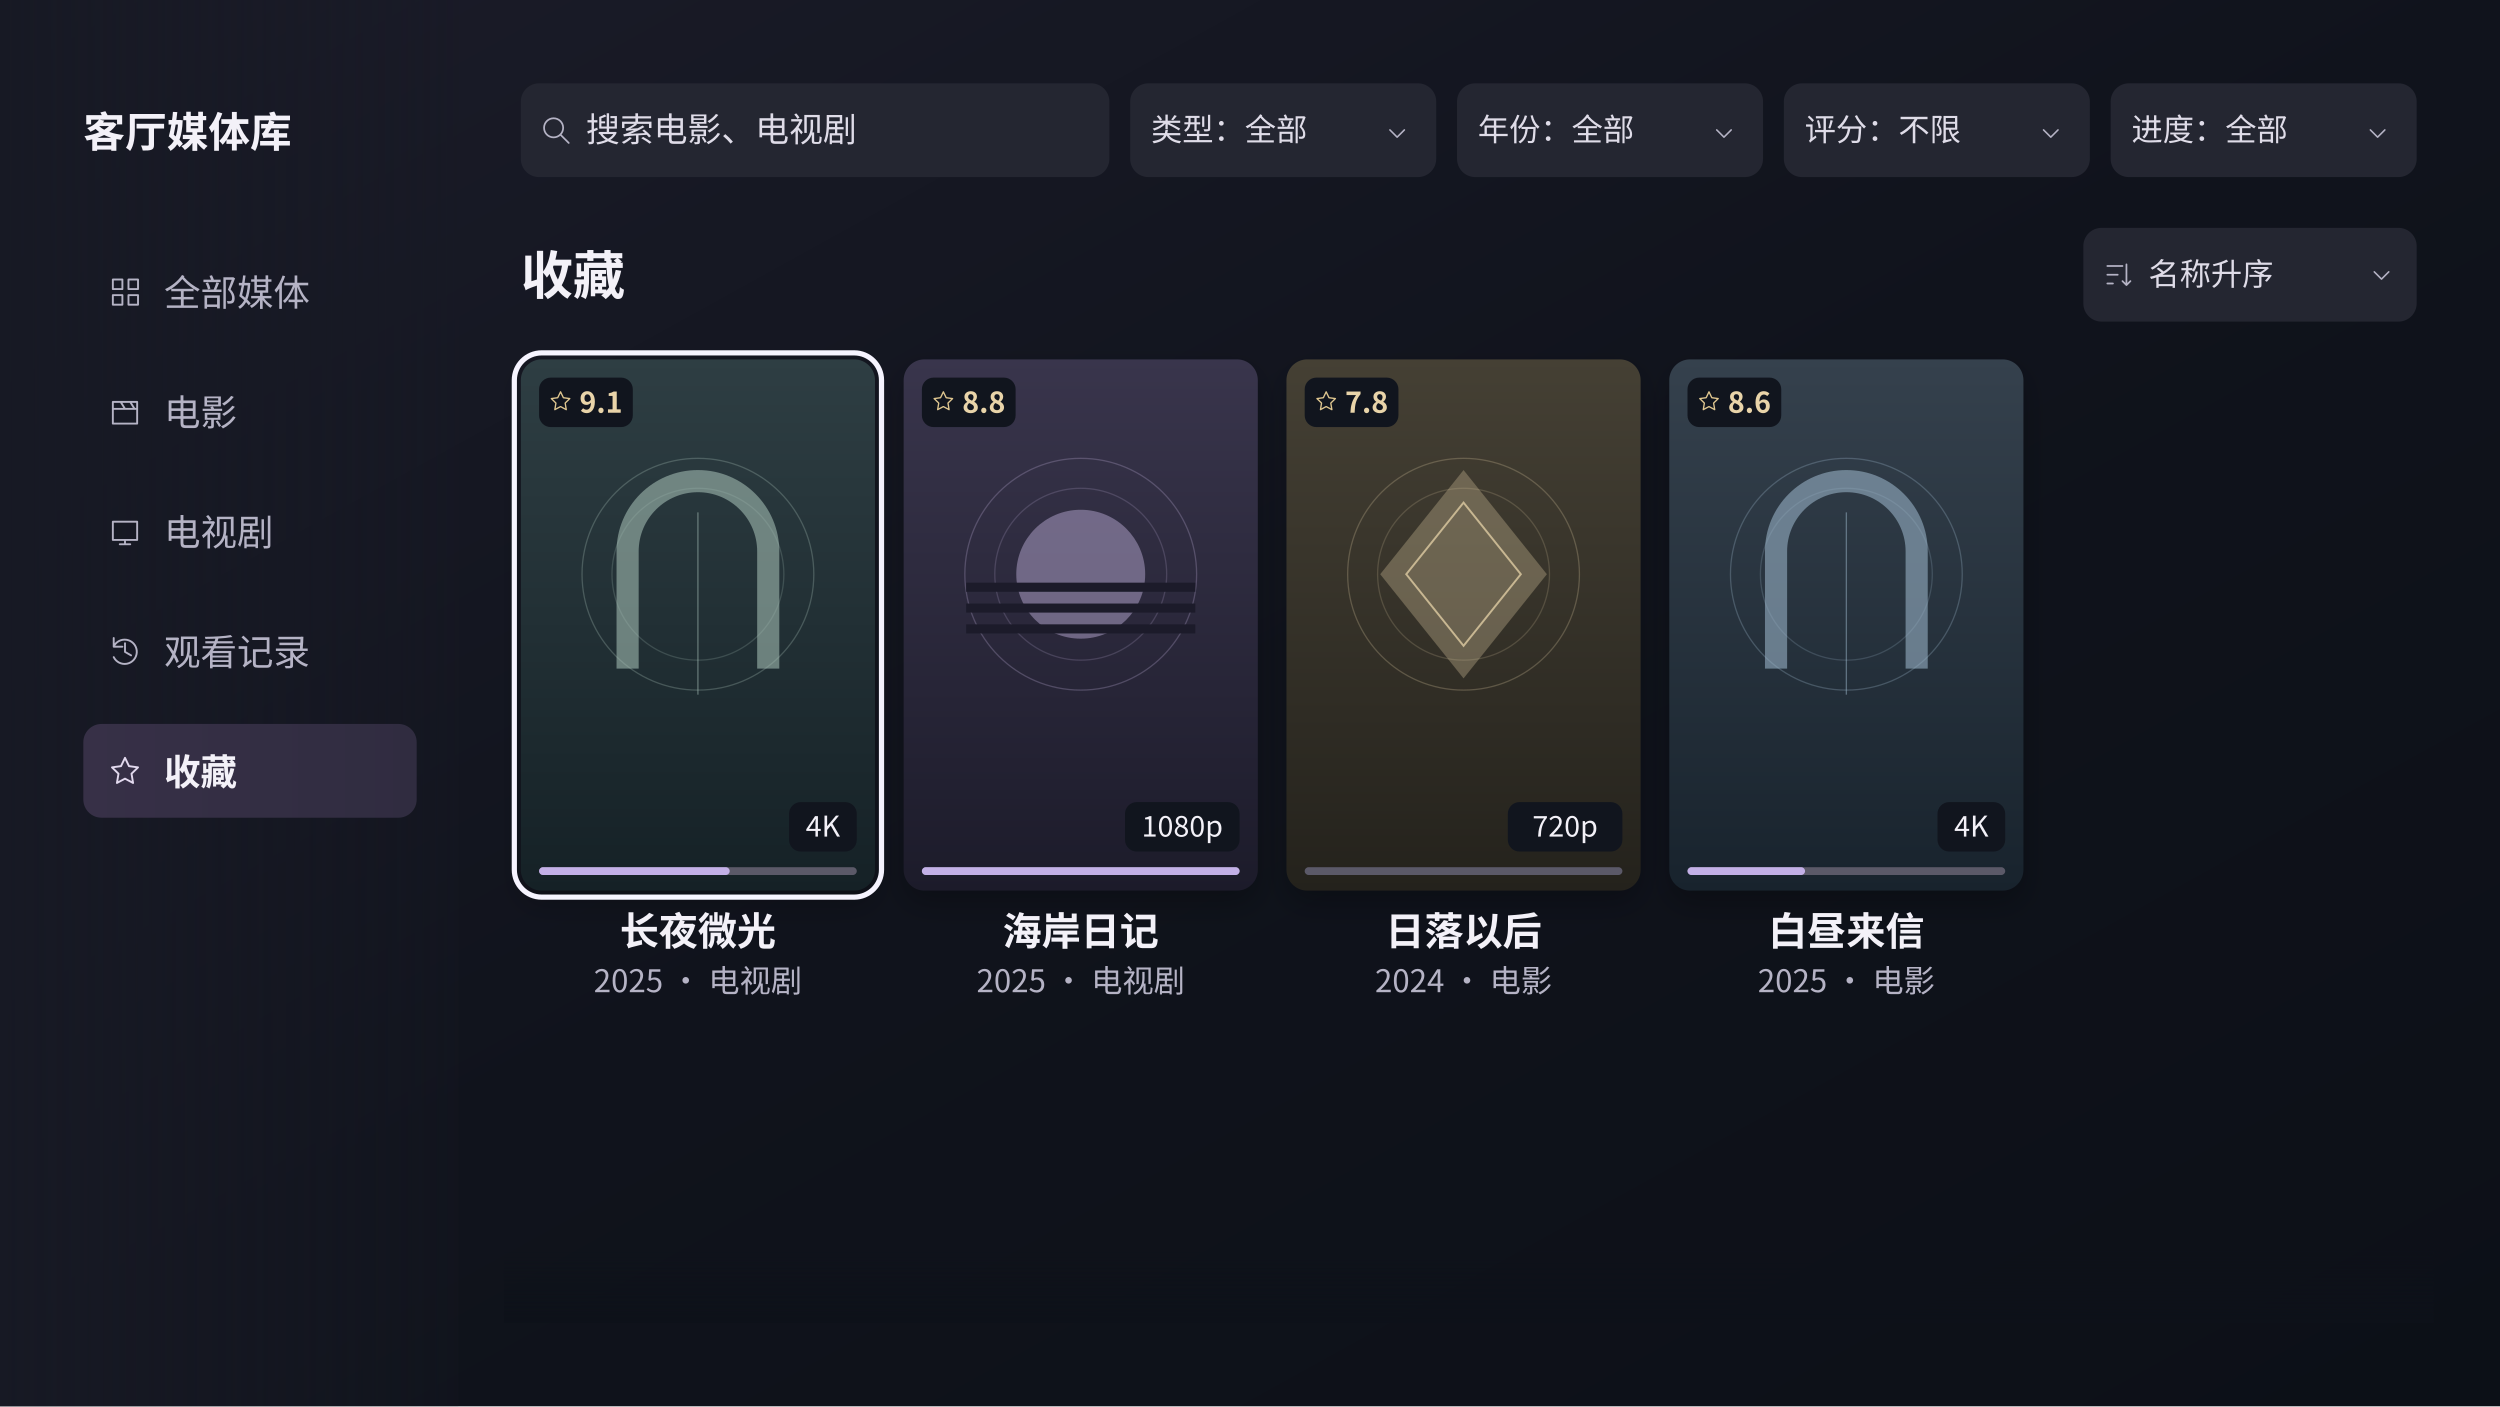
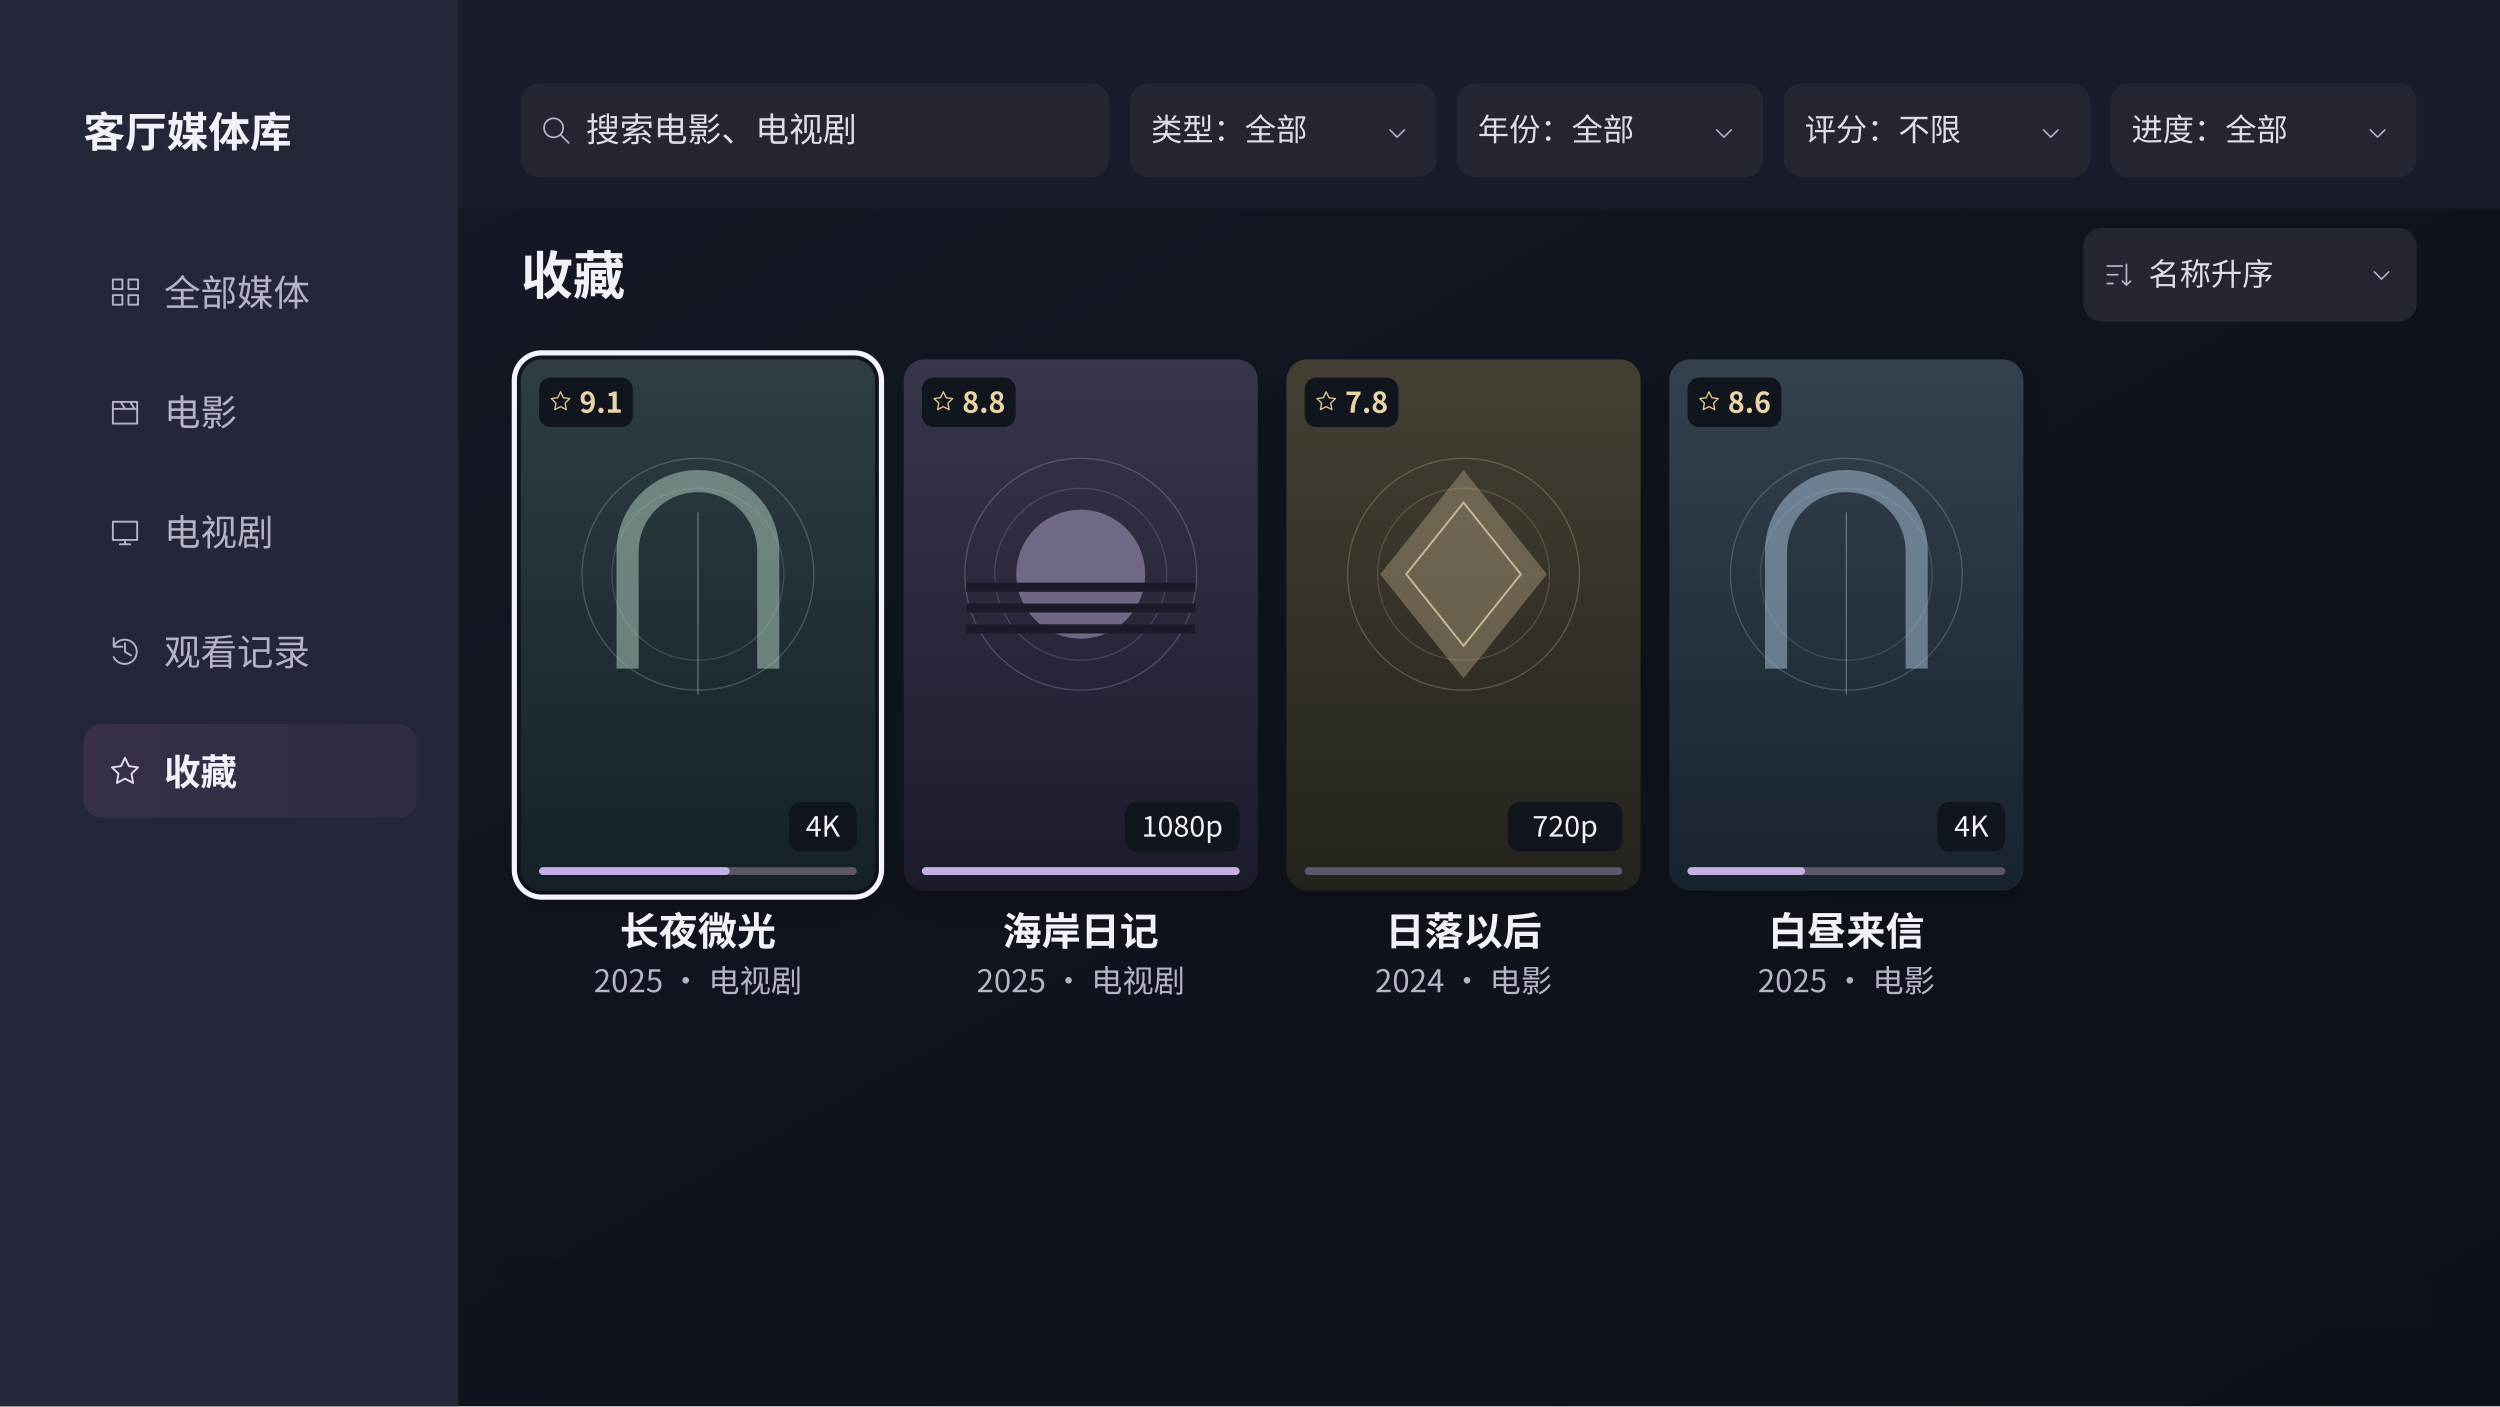
<svg xmlns="http://www.w3.org/2000/svg" width="3840" height="2160" viewBox="0 0 3840 2160" role="img" aria-labelledby="title desc">
  <defs>
    <linearGradient id="background" x2="1" y2="1">
-       <stop stop-color="#1b1c29" />
-       <stop offset=".5" stop-color="#10131c" />
+       <stop stop-color="#171b28" />
+       <stop offset=".5" stop-color="#10141e" />
      <stop offset="1" stop-color="#0c1017" />
    </linearGradient>
    <linearGradient id="sidebar" x2="1" y2="0">
-       <stop stop-color="#171924" />
-       <stop offset="1" stop-color="#171924" stop-opacity=".2" />
+       <stop stop-color="#232738" />
+       <stop offset="1" stop-color="#232738" />
    </linearGradient>
    <linearGradient id="selection">
      <stop stop-color="#373047" />
      <stop offset="1" stop-color="#302c40" />
    </linearGradient>
    <linearGradient id="bottom-fade" x2="0" y2="1">
      <stop stop-color="#0d1119" stop-opacity="0" />
      <stop offset="1" stop-color="#0d1119" />
    </linearGradient>
    <filter id="card-shadow" x="-15%" y="-10%" width="130%" height="130%" color-interpolation-filters="sRGB">
      <feGaussianBlur in="SourceAlpha" stdDeviation="22" />
      <feOffset dx="0" dy="20" />
      <feComponentTransfer>
        <feFuncA type="linear" slope=".24" />
      </feComponentTransfer>
      <feMerge>
        <feMergeNode />
        <feMergeNode in="SourceGraphic" />
      </feMerge>
    </filter>
    <clipPath id="grid-viewport">
      <rect x="774" y="526" width="2964" height="1506" />
    </clipPath>
  </defs>
  <rect width="3840" height="2160" fill="url(#background)" />
  <rect width="704" height="2160" fill="url(#sidebar)" />
+   <rect x="704" width="3136" height="320" fill="#191d2b" />
  <g font-family="Noto Sans CJK SC, sans-serif">
    <text x="128" y="226" font-size="64" fill="#f3f1f8" font-weight="600" text-anchor="start">客厅媒体库</text>
    <g data-role="sidebar-entry" data-focused="false">
      <g transform="translate(168 424) scale(1.333333)">
        <path d="M4 4h11v11H4zM22 4h11v11H22zM4 22h11v11H4zM22 22h11v11H22z" fill="none" stroke="#b5b3c5" stroke-width="2.2" stroke-linecap="round" stroke-linejoin="round" />
      </g>
      <text x="252" y="470" font-size="56" fill="#b5b3c5" font-weight="400" text-anchor="start">全部媒体</text>
    </g>
    <g data-role="sidebar-entry" data-focused="false">
      <g transform="translate(168 608) scale(1.333333)">
        <path d="M4 7h28v25H4zM4 15h28M13 7l5 8M24 7l5 8" fill="none" stroke="#b5b3c5" stroke-width="2.2" stroke-linecap="round" stroke-linejoin="round" />
      </g>
      <text x="252" y="654" font-size="56" fill="#b5b3c5" font-weight="400" text-anchor="start">电影</text>
    </g>
    <g data-role="sidebar-entry" data-focused="false">
      <g transform="translate(168 792) scale(1.333333)">
        <path d="M4 7h28v21H4zM12 33h12M18 28v5" fill="none" stroke="#b5b3c5" stroke-width="2.2" stroke-linecap="round" stroke-linejoin="round" />
      </g>
      <text x="252" y="838" font-size="56" fill="#b5b3c5" font-weight="400" text-anchor="start">电视剧</text>
    </g>
    <g data-role="sidebar-entry" data-focused="false">
      <g transform="translate(168 976) scale(1.333333)">
        <path d="M6 11a14 14 0 1 1-1 14M5 3v10h10M18 9v10l7 4" fill="none" stroke="#b5b3c5" stroke-width="2.2" stroke-linecap="round" stroke-linejoin="round" />
      </g>
      <text x="252" y="1022" font-size="56" fill="#b5b3c5" font-weight="400" text-anchor="start">观看记录</text>
    </g>
    <g data-role="sidebar-entry" data-focused="false">
      <rect x="128" y="1112" width="512" height="144" rx="28" fill="url(#selection)" stroke="none" stroke-width="2" />
      <g transform="translate(168 1160) scale(1.333333)">
        <path d="M18 3l4.6 9.6L33 14l-7.5 7.3L27.3 32L18 27l-9.3 5l1.8-10.7L3 14l10.4-1.4z" fill="none" stroke="#e3daef" stroke-width="2.2" stroke-linecap="round" stroke-linejoin="round" />
      </g>
      <text x="252" y="1206" font-size="56" fill="#f3f1f8" font-weight="600" text-anchor="start">收藏</text>
    </g>
    <g data-role="control" data-focused="false" data-disabled="false" data-label="搜索电影、电视剧" opacity="1">
      <rect x="800" y="128" width="904" height="144" rx="28" fill="#242631" stroke="none" stroke-width="2" />
      <g transform="translate(832 178.0) scale(1.222222)">
        <path d="M27 15a12 12 0 1 1-24 0a12 12 0 1 1 24 0M24 24l10 10" fill="none" stroke="#b5b3c5" stroke-width="2.2" stroke-linecap="round" stroke-linejoin="round" />
      </g>
      <text x="900" y="217.68" font-size="52" fill="#dfdce8" font-weight="500" text-anchor="start">搜索电影、电视剧</text>
    </g>
    <g data-role="control" data-focused="false" data-disabled="false" data-label="类型：全部" opacity="1">
      <rect x="1736" y="128" width="470" height="144" rx="28" fill="#242631" stroke="none" stroke-width="2" />
      <text x="1768" y="216.32" font-size="48" fill="#dfdce8" font-weight="500" text-anchor="start">类型：全部</text>
    </g>
    <g transform="translate(2126 184) scale(1.111111)">
      <path d="M8 14l10 10l10-10" fill="none" stroke="#b5b3c5" stroke-width="2.2" stroke-linecap="round" stroke-linejoin="round" />
    </g>
    <g data-role="control" data-focused="false" data-disabled="false" data-label="年份：全部" opacity="1">
      <rect x="2238" y="128" width="470" height="144" rx="28" fill="#242631" stroke="none" stroke-width="2" />
      <text x="2270" y="216.32" font-size="48" fill="#dfdce8" font-weight="500" text-anchor="start">年份：全部</text>
    </g>
    <g transform="translate(2628 184) scale(1.111111)">
      <path d="M8 14l10 10l10-10" fill="none" stroke="#b5b3c5" stroke-width="2.2" stroke-linecap="round" stroke-linejoin="round" />
    </g>
    <g data-role="control" data-focused="false" data-disabled="false" data-label="评分：不限" opacity="1">
      <rect x="2740" y="128" width="470" height="144" rx="28" fill="#242631" stroke="none" stroke-width="2" />
      <text x="2772" y="216.32" font-size="48" fill="#dfdce8" font-weight="500" text-anchor="start">评分：不限</text>
    </g>
    <g transform="translate(3130 184) scale(1.111111)">
      <path d="M8 14l10 10l10-10" fill="none" stroke="#b5b3c5" stroke-width="2.2" stroke-linecap="round" stroke-linejoin="round" />
    </g>
    <g data-role="control" data-focused="false" data-disabled="false" data-label="进度：全部" opacity="1">
      <rect x="3242" y="128" width="470" height="144" rx="28" fill="#242631" stroke="none" stroke-width="2" />
      <text x="3274" y="216.32" font-size="48" fill="#dfdce8" font-weight="500" text-anchor="start">进度：全部</text>
    </g>
    <g transform="translate(3632 184) scale(1.111111)">
      <path d="M8 14l10 10l10-10" fill="none" stroke="#b5b3c5" stroke-width="2.2" stroke-linecap="round" stroke-linejoin="round" />
    </g>
    <text x="800" y="452" font-size="80" fill="#f3f1f8" font-weight="650" text-anchor="start">收藏</text>
    <g data-role="control" data-focused="false" data-disabled="false" data-label="名称升序" opacity="1">
      <rect x="3200" y="350" width="512" height="144" rx="28" fill="#242631" stroke="none" stroke-width="2" />
      <g transform="translate(3232 400.0) scale(1.222222)">
        <path d="M4 7h19M4 18h13M4 29h7M28 5v26M23 26l5 5l5-5" fill="none" stroke="#b5b3c5" stroke-width="2.2" stroke-linecap="round" stroke-linejoin="round" />
      </g>
      <text x="3300" y="438.32" font-size="48" fill="#dfdce8" font-weight="500" text-anchor="start">名称升序</text>
    </g>
    <g transform="translate(3638 402) scale(1.111111)">
      <path d="M8 14l10 10l10-10" fill="none" stroke="#b5b3c5" stroke-width="2.2" stroke-linecap="round" stroke-linejoin="round" />
    </g>
    <g clip-path="url(#grid-viewport)" data-role="focus-following-grid">
      <g data-role="media-card" data-focused="true">
        <defs>
          <linearGradient id="art-0" x2="0" y2="1">
            <stop stop-color="#2e3e43" />
            <stop offset="1" stop-color="#152126" />
          </linearGradient>
          <clipPath id="clip-0">
            <rect x="800" y="552" width="544" height="816" rx="32" fill="white" stroke="none" stroke-width="2" />
          </clipPath>
        </defs>
        <g filter="url(#card-shadow)">
          <rect x="800" y="552" width="544" height="816" rx="32" fill="url(#art-0)" stroke="none" stroke-width="2" />
        </g>
        <g clip-path="url(#clip-0)">
          <circle cx="1072" cy="882" r="178" fill="none" stroke="#a4bdb4" stroke-width="2" opacity=".3" />
          <circle cx="1072" cy="882" r="132" fill="none" stroke="#a4bdb4" stroke-width="2" opacity=".22" />
          <path d="M964 1027V847a108 108 0 0 1 216 0v180" fill="none" stroke="#a4bdb4" stroke-width="34" opacity=".58" />
          <path d="M1072 787v280" stroke="#a4bdb4" stroke-width="2" opacity=".5" />
        </g>
        <rect x="828" y="580" width="144" height="76" rx="18" fill="#11151e" stroke="none" stroke-width="2" />
        <g transform="translate(844 599) scale(0.9444444)">
          <path d="M18 3l4.6 9.6L33 14l-7.5 7.3L27.3 32L18 27l-9.3 5l1.8-10.7L3 14l10.4-1.4z" fill="none" stroke="#e0c790" stroke-width="2.2" stroke-linecap="round" stroke-linejoin="round" />
        </g>
        <text x="890" y="634" font-size="44" fill="#e9d4a9" font-weight="600" text-anchor="start">9.1</text>
        <g data-role="quality-badge">
          <rect x="1212" y="1232" width="104" height="76" rx="18" fill="#11151e" stroke="none" stroke-width="2" />
          <text x="1264.0" y="1285" font-size="44" fill="#f3f1f8" font-weight="500" text-anchor="middle">4K</text>
        </g>
        <g data-role="watch-progress" data-progress="0.6">
          <rect x="828" y="1332" width="488" height="12" rx="6" fill="#5b5968" stroke="none" stroke-width="2" />
          <rect x="828" y="1332" width="292.8" height="12" rx="6" fill="#c3b0e7" stroke="none" stroke-width="2" />
        </g>
        <rect x="790" y="542" width="564" height="836" rx="42" fill="none" stroke="#f6f4ff" stroke-width="8" />
        <g data-role="card-caption">
          <text x="1072" y="1452" font-size="60" fill="#f3f1f8" font-weight="600" text-anchor="middle">长夜微光</text>
          <text x="1072" y="1524" font-size="48" fill="#b5b3c5" font-weight="400" text-anchor="middle">2025 · 电视剧</text>
        </g>
      </g>
      <g data-role="media-card" data-focused="false">
        <defs>
          <linearGradient id="art-1" x2="0" y2="1">
            <stop stop-color="#39354c" />
            <stop offset="1" stop-color="#1c1b2a" />
          </linearGradient>
          <clipPath id="clip-1">
            <rect x="1388" y="552" width="544" height="816" rx="32" fill="white" stroke="none" stroke-width="2" />
          </clipPath>
        </defs>
        <g filter="url(#card-shadow)">
          <rect x="1388" y="552" width="544" height="816" rx="32" fill="url(#art-1)" stroke="none" stroke-width="2" />
        </g>
        <g clip-path="url(#clip-1)">
          <circle cx="1660" cy="882" r="178" fill="none" stroke="#b4a5ce" stroke-width="2" opacity=".3" />
          <circle cx="1660" cy="882" r="132" fill="none" stroke="#b4a5ce" stroke-width="2" opacity=".22" />
          <circle cx="1660" cy="882" r="99" fill="#b4a5ce" opacity=".5" />
          <path d="M1484 902h352M1484 934h352M1484 966h352" stroke="#1c1b2a" stroke-width="14" />
        </g>
        <rect x="1416" y="580" width="144" height="76" rx="18" fill="#11151e" stroke="none" stroke-width="2" />
        <g transform="translate(1432 599) scale(0.9444444)">
          <path d="M18 3l4.6 9.6L33 14l-7.5 7.3L27.3 32L18 27l-9.3 5l1.8-10.7L3 14l10.4-1.4z" fill="none" stroke="#e0c790" stroke-width="2.2" stroke-linecap="round" stroke-linejoin="round" />
        </g>
        <text x="1478" y="634" font-size="44" fill="#e9d4a9" font-weight="600" text-anchor="start">8.8</text>
        <g data-role="quality-badge">
          <rect x="1728" y="1232" width="176" height="76" rx="18" fill="#11151e" stroke="none" stroke-width="2" />
          <text x="1816.0" y="1285" font-size="44" fill="#f3f1f8" font-weight="500" text-anchor="middle">1080p</text>
        </g>
        <g data-role="watch-progress" data-progress="1">
          <rect x="1416" y="1332" width="488" height="12" rx="6" fill="#5b5968" stroke="none" stroke-width="2" />
          <rect x="1416" y="1332" width="488" height="12" rx="6" fill="#c3b0e7" stroke="none" stroke-width="2" />
        </g>
        <g data-role="card-caption">
          <text x="1660" y="1452" font-size="60" fill="#f3f1f8" font-weight="600" text-anchor="middle">海岸日记</text>
          <text x="1660" y="1524" font-size="48" fill="#b5b3c5" font-weight="400" text-anchor="middle">2025 · 电视剧</text>
        </g>
      </g>
      <g data-role="media-card" data-focused="false">
        <defs>
          <linearGradient id="art-2" x2="0" y2="1">
            <stop stop-color="#454034" />
            <stop offset="1" stop-color="#24221c" />
          </linearGradient>
          <clipPath id="clip-2">
            <rect x="1976" y="552" width="544" height="816" rx="32" fill="white" stroke="none" stroke-width="2" />
          </clipPath>
        </defs>
        <g filter="url(#card-shadow)">
          <rect x="1976" y="552" width="544" height="816" rx="32" fill="url(#art-2)" stroke="none" stroke-width="2" />
        </g>
        <g clip-path="url(#clip-2)">
          <circle cx="2248" cy="882" r="178" fill="none" stroke="#c8b792" stroke-width="2" opacity=".3" />
          <circle cx="2248" cy="882" r="132" fill="none" stroke="#c8b792" stroke-width="2" opacity=".22" />
          <path d="M2248 722l128 160l-128 160l-128-160z" fill="#c8b792" opacity=".36" />
          <path d="M2248 772l88 110l-88 110l-88-110z" fill="none" stroke="#c8b792" stroke-width="3" />
        </g>
        <rect x="2004" y="580" width="144" height="76" rx="18" fill="#11151e" stroke="none" stroke-width="2" />
        <g transform="translate(2020 599) scale(0.9444444)">
          <path d="M18 3l4.6 9.6L33 14l-7.5 7.3L27.3 32L18 27l-9.3 5l1.8-10.7L3 14l10.4-1.4z" fill="none" stroke="#e0c790" stroke-width="2.2" stroke-linecap="round" stroke-linejoin="round" />
        </g>
        <text x="2066" y="634" font-size="44" fill="#e9d4a9" font-weight="600" text-anchor="start">7.8</text>
        <g data-role="quality-badge">
          <rect x="2316" y="1232" width="176" height="76" rx="18" fill="#11151e" stroke="none" stroke-width="2" />
          <text x="2404.0" y="1285" font-size="44" fill="#f3f1f8" font-weight="500" text-anchor="middle">720p</text>
        </g>
        <g data-role="watch-progress" data-progress="0">
          <rect x="2004" y="1332" width="488" height="12" rx="6" fill="#5b5968" stroke="none" stroke-width="2" />
        </g>
        <g data-role="card-caption">
          <text x="2248" y="1452" font-size="60" fill="#f3f1f8" font-weight="600" text-anchor="middle">日落以后</text>
          <text x="2248" y="1524" font-size="48" fill="#b5b3c5" font-weight="400" text-anchor="middle">2024 · 电影</text>
        </g>
      </g>
      <g data-role="media-card" data-focused="false">
        <defs>
          <linearGradient id="art-3" x2="0" y2="1">
            <stop stop-color="#35414d" />
            <stop offset="1" stop-color="#18232d" />
          </linearGradient>
          <clipPath id="clip-3">
            <rect x="2564" y="552" width="544" height="816" rx="32" fill="white" stroke="none" stroke-width="2" />
          </clipPath>
        </defs>
        <g filter="url(#card-shadow)">
          <rect x="2564" y="552" width="544" height="816" rx="32" fill="url(#art-3)" stroke="none" stroke-width="2" />
        </g>
        <g clip-path="url(#clip-3)">
          <circle cx="2836" cy="882" r="178" fill="none" stroke="#99b4c8" stroke-width="2" opacity=".3" />
          <circle cx="2836" cy="882" r="132" fill="none" stroke="#99b4c8" stroke-width="2" opacity=".22" />
          <path d="M2728 1027V847a108 108 0 0 1 216 0v180" fill="none" stroke="#99b4c8" stroke-width="34" opacity=".58" />
          <path d="M2836 787v280" stroke="#99b4c8" stroke-width="2" opacity=".5" />
        </g>
        <rect x="2592" y="580" width="144" height="76" rx="18" fill="#11151e" stroke="none" stroke-width="2" />
        <g transform="translate(2608 599) scale(0.9444444)">
          <path d="M18 3l4.6 9.6L33 14l-7.5 7.3L27.3 32L18 27l-9.3 5l1.8-10.7L3 14l10.4-1.4z" fill="none" stroke="#e0c790" stroke-width="2.2" stroke-linecap="round" stroke-linejoin="round" />
        </g>
        <text x="2654" y="634" font-size="44" fill="#e9d4a9" font-weight="600" text-anchor="start">8.6</text>
        <g data-role="quality-badge">
          <rect x="2976" y="1232" width="104" height="76" rx="18" fill="#11151e" stroke="none" stroke-width="2" />
          <text x="3028.0" y="1285" font-size="44" fill="#f3f1f8" font-weight="500" text-anchor="middle">4K</text>
        </g>
        <g data-role="watch-progress" data-progress="0.37">
          <rect x="2592" y="1332" width="488" height="12" rx="6" fill="#5b5968" stroke="none" stroke-width="2" />
          <rect x="2592" y="1332" width="180.56" height="12" rx="6" fill="#c3b0e7" stroke="none" stroke-width="2" />
        </g>
        <g data-role="card-caption">
          <text x="2836" y="1452" font-size="60" fill="#f3f1f8" font-weight="600" text-anchor="middle">白昼来信</text>
          <text x="2836" y="1524" font-size="48" fill="#b5b3c5" font-weight="400" text-anchor="middle">2025 · 电影</text>
        </g>
      </g>
    </g>
    <rect x="774" y="1920" width="2964" height="112" rx="0" fill="url(#bottom-fade)" stroke="none" stroke-width="2" />
  </g>
</svg>
